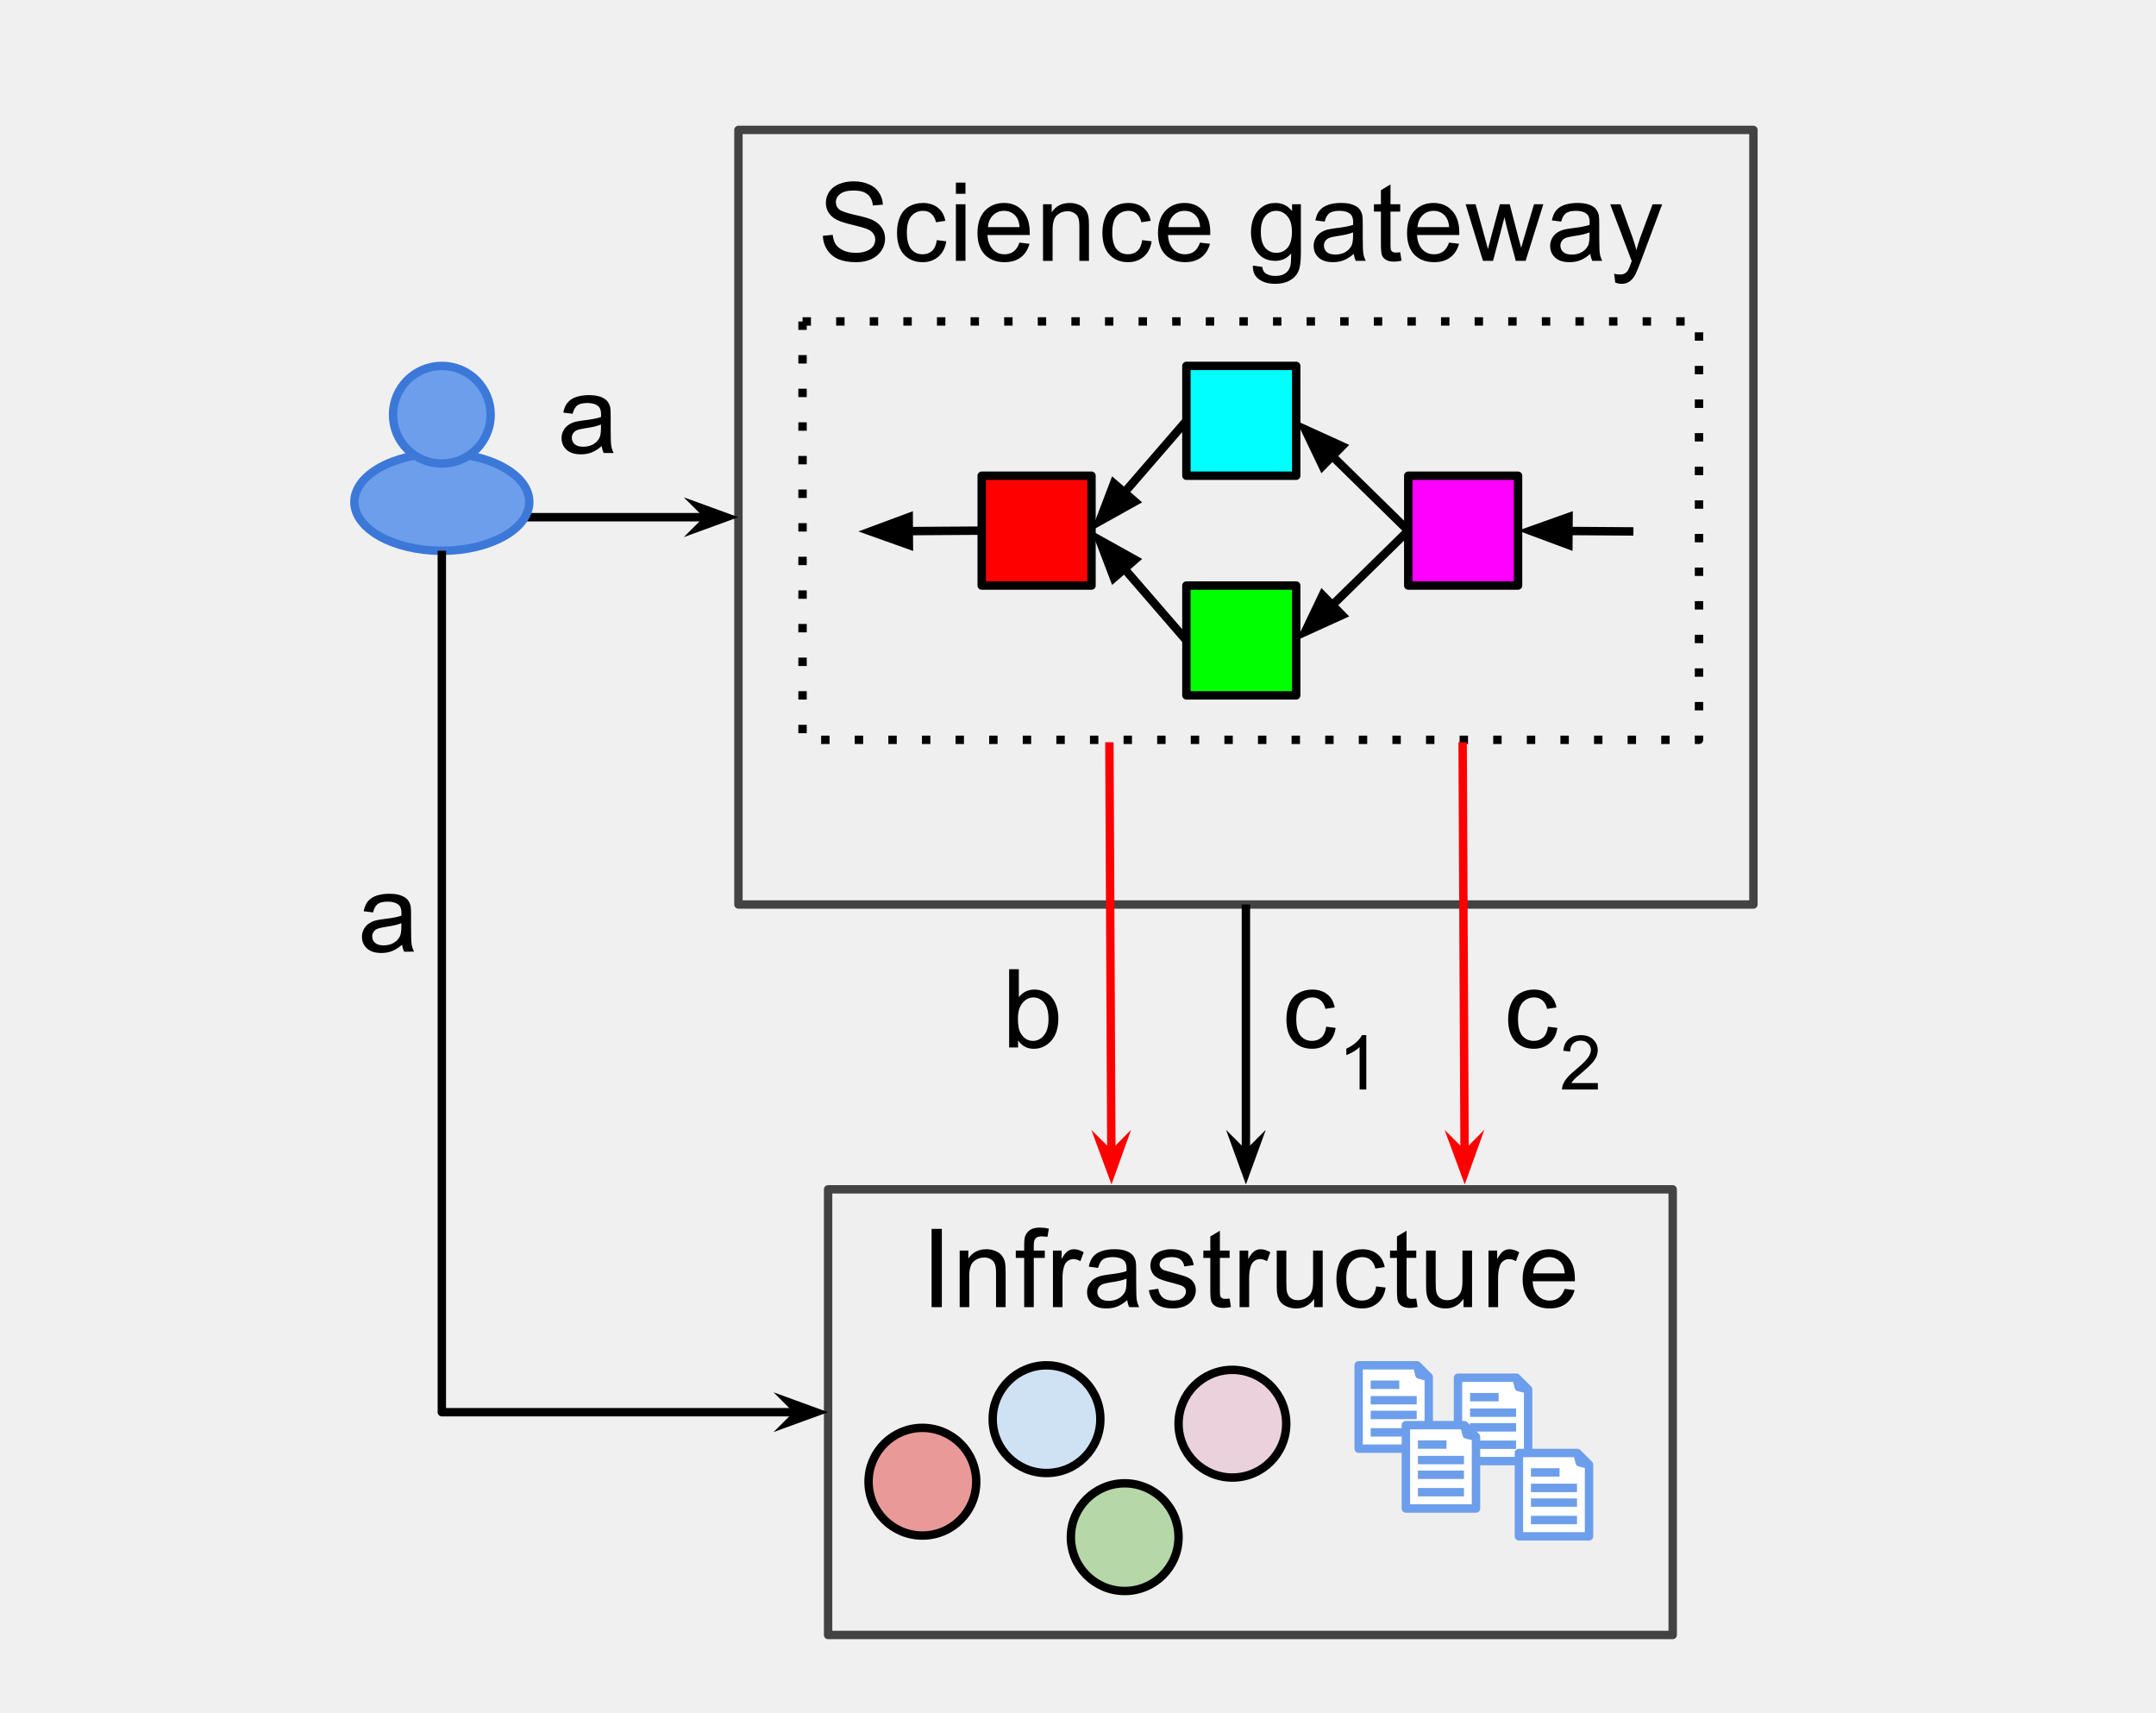
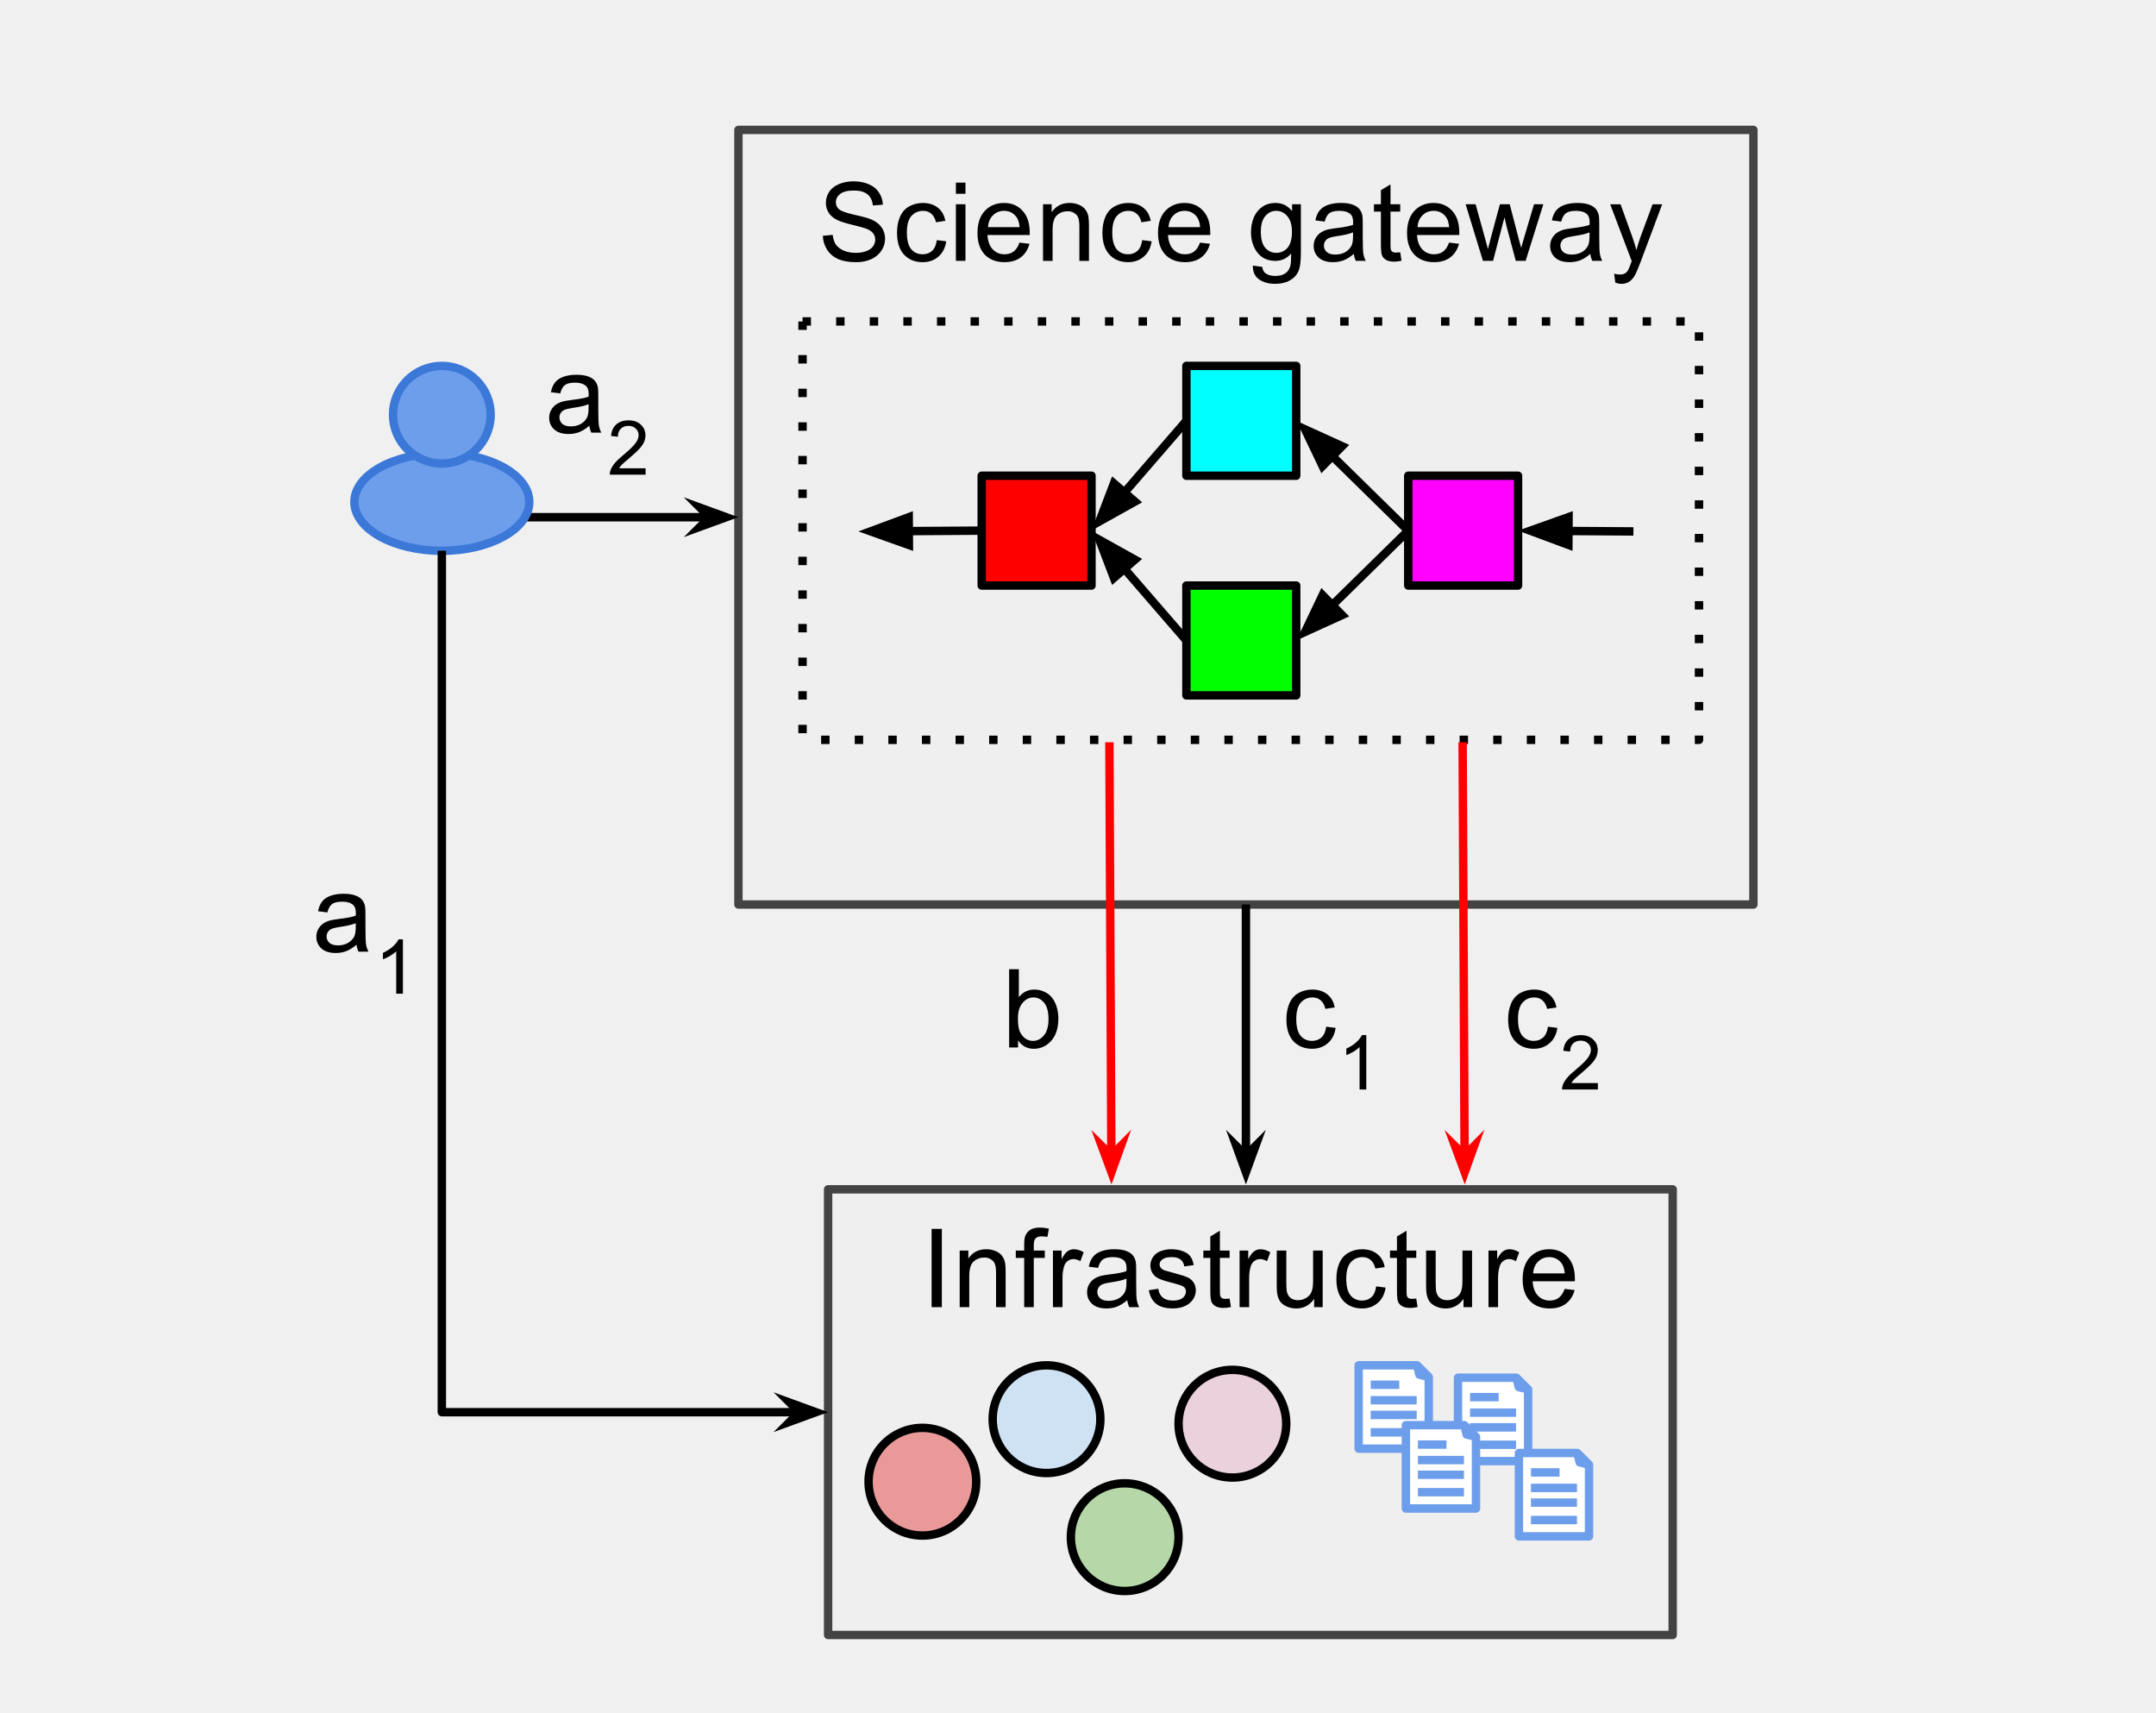
<svg xmlns="http://www.w3.org/2000/svg" version="1.1" viewBox="0.0 0.0 256.638 203.835" fill="none" stroke="none" stroke-linecap="square" stroke-miterlimit="10">
  <clipPath id="p.0">
    <path d="m0 0l256.638 0l0 203.835l-256.638 0l0 -203.835z" clip-rule="nonzero" />
  </clipPath>
  <g clip-path="url(#p.0)">
    <path fill="#000000" fill-opacity="0.0" d="m0 0l256.638 0l0 203.835l-256.638 0z" fill-rule="nonzero" />
    <path fill="#efefef" d="m87.898 15.462l120.819 0l0 92.189l-120.819 0z" fill-rule="nonzero" />
    <path stroke="#434343" stroke-width="1.0" stroke-linejoin="round" stroke-linecap="butt" d="m87.898 15.462l120.819 0l0 92.189l-120.819 0z" fill-rule="nonzero" />
    <path fill="#000000" fill-opacity="0.0" d="m132.055 88.339l0.252 52.63" fill-rule="nonzero" />
    <path stroke="#ff0000" stroke-width="1.0" stroke-linejoin="round" stroke-linecap="butt" d="m132.055 88.339l0.236 49.203" fill-rule="evenodd" />
    <path fill="#ff0000" stroke="#ff0000" stroke-width="1.0" stroke-linecap="butt" d="m132.291 137.541l-1.13 -1.119l1.139 3.084l1.11 -3.095z" fill-rule="evenodd" />
    <path fill="#ff0000" d="m116.856 56.618l13.071 0l0 13.071l-13.071 0z" fill-rule="nonzero" />
    <path stroke="#000000" stroke-width="1.0" stroke-linejoin="round" stroke-linecap="butt" d="m116.856 56.618l13.071 0l0 13.071l-13.071 0z" fill-rule="nonzero" />
    <path fill="#00ff00" d="m141.223 69.689l13.071 0l0 13.071l-13.071 0z" fill-rule="nonzero" />
    <path stroke="#000000" stroke-width="1.0" stroke-linejoin="round" stroke-linecap="butt" d="m141.223 69.689l13.071 0l0 13.071l-13.071 0z" fill-rule="nonzero" />
    <path fill="#00ffff" d="m141.223 43.547l13.071 0l0 13.071l-13.071 0z" fill-rule="nonzero" />
    <path stroke="#000000" stroke-width="1.0" stroke-linejoin="round" stroke-linecap="butt" d="m141.223 43.547l13.071 0l0 13.071l-13.071 0z" fill-rule="nonzero" />
    <path fill="#ff00ff" d="m167.63 56.618l13.071 0l0 13.071l-13.071 0z" fill-rule="nonzero" />
    <path stroke="#000000" stroke-width="1.0" stroke-linejoin="round" stroke-linecap="butt" d="m167.63 56.618l13.071 0l0 13.071l-13.071 0z" fill-rule="nonzero" />
    <path fill="#000000" fill-opacity="0.0" d="m167.63 63.154l-13.323 -13.071" fill-rule="nonzero" />
    <path stroke="#000000" stroke-width="1.0" stroke-linejoin="round" stroke-linecap="butt" d="m167.63 63.154l-9.04 -8.869" fill-rule="evenodd" />
    <path fill="#000000" stroke="#000000" stroke-width="1.0" stroke-linecap="butt" d="m159.747 53.106l-4.396 -1.999l2.083 4.357z" fill-rule="evenodd" />
    <path fill="#000000" fill-opacity="0.0" d="m167.63 63.154l-13.323 13.071" fill-rule="nonzero" />
    <path stroke="#000000" stroke-width="1.0" stroke-linejoin="round" stroke-linecap="butt" d="m167.63 63.154l-9.04 8.869" fill-rule="evenodd" />
    <path fill="#000000" stroke="#000000" stroke-width="1.0" stroke-linecap="butt" d="m157.433 70.843l-2.083 4.357l4.396 -1.999z" fill-rule="evenodd" />
    <path fill="#000000" fill-opacity="0.0" d="m141.223 76.224l-11.307 -13.071" fill-rule="nonzero" />
    <path stroke="#000000" stroke-width="1.0" stroke-linejoin="round" stroke-linecap="butt" d="m141.223 76.224l-7.382 -8.533" fill-rule="evenodd" />
    <path fill="#000000" stroke="#000000" stroke-width="1.0" stroke-linecap="butt" d="m135.091 66.611l-4.218 -2.351l1.72 4.513z" fill-rule="evenodd" />
    <path fill="#000000" fill-opacity="0.0" d="m141.223 50.083l-11.307 13.071" fill-rule="nonzero" />
    <path stroke="#000000" stroke-width="1.0" stroke-linejoin="round" stroke-linecap="butt" d="m141.223 50.083l-7.382 8.533" fill-rule="evenodd" />
    <path fill="#000000" stroke="#000000" stroke-width="1.0" stroke-linecap="butt" d="m132.592 57.535l-1.72 4.513l4.218 -2.351z" fill-rule="evenodd" />
    <path fill="#000000" fill-opacity="0.0" d="m116.856 63.154l-14.677 0.094" fill-rule="nonzero" />
    <path stroke="#000000" stroke-width="1.0" stroke-linejoin="round" stroke-linecap="butt" d="m116.856 63.154l-8.677 0.056" fill-rule="evenodd" />
    <path fill="#000000" stroke="#000000" stroke-width="1.0" stroke-linecap="butt" d="m108.168 61.558l-4.527 1.681l4.549 1.622z" fill-rule="evenodd" />
    <path fill="#000000" fill-opacity="0.0" d="m194.433 63.248l-13.732 -0.094" fill-rule="nonzero" />
    <path stroke="#000000" stroke-width="1.0" stroke-linejoin="round" stroke-linecap="butt" d="m194.433 63.248l-7.732 -0.053" fill-rule="evenodd" />
    <path fill="#000000" stroke="#000000" stroke-width="1.0" stroke-linecap="butt" d="m186.712 61.543l-4.549 1.62l4.527 1.683z" fill-rule="evenodd" />
    <path fill="#000000" fill-opacity="0.0" d="m110.278 111.423l95.024 0l0 16.882l-95.024 0z" fill-rule="nonzero" />
    <path fill="#000000" d="m121.184 124.664l-1.062 0l0 -9.312l1.156 0l0 3.328q0.719 -0.906 1.844 -0.906q0.625 0 1.172 0.25q0.562 0.25 0.922 0.703q0.359 0.453 0.562 1.094q0.203 0.641 0.203 1.375q0 1.734 -0.859 2.688q-0.859 0.938 -2.062 0.938q-1.188 0 -1.875 -1.0l0 0.844zm-0.016 -3.422q0 1.219 0.344 1.75q0.531 0.891 1.453 0.891q0.75 0 1.297 -0.656q0.547 -0.656 0.547 -1.938q0 -1.328 -0.531 -1.953q-0.516 -0.625 -1.266 -0.625q-0.75 0 -1.297 0.656q-0.547 0.641 -0.547 1.875zm36.693 0.953l1.125 0.141q-0.172 1.172 -0.938 1.828q-0.766 0.656 -1.859 0.656q-1.391 0 -2.234 -0.906q-0.828 -0.906 -0.828 -2.594q0 -1.094 0.359 -1.906q0.359 -0.828 1.094 -1.234q0.734 -0.406 1.609 -0.406q1.094 0 1.797 0.562q0.703 0.547 0.891 1.562l-1.109 0.172q-0.156 -0.672 -0.562 -1.016q-0.391 -0.344 -0.969 -0.344q-0.859 0 -1.406 0.625q-0.531 0.609 -0.531 1.953q0 1.359 0.516 1.984q0.516 0.609 1.359 0.609q0.672 0 1.125 -0.406q0.453 -0.422 0.562 -1.281z" fill-rule="nonzero" />
    <path fill="#000000" d="m162.635 129.664l-0.797 0l0 -5.047q-0.281 0.281 -0.75 0.562q-0.469 0.266 -0.828 0.391l0 -0.766q0.656 -0.297 1.156 -0.734q0.5 -0.453 0.703 -0.875l0.516 0l0 6.469z" fill-rule="nonzero" />
    <path fill="#000000" d="m184.256 122.195l1.125 0.141q-0.172 1.172 -0.938 1.828q-0.766 0.656 -1.859 0.656q-1.391 0 -2.234 -0.906q-0.828 -0.906 -0.828 -2.594q0 -1.094 0.359 -1.906q0.359 -0.828 1.094 -1.234q0.734 -0.406 1.609 -0.406q1.094 0 1.797 0.562q0.703 0.547 0.891 1.562l-1.109 0.172q-0.156 -0.672 -0.562 -1.016q-0.391 -0.344 -0.969 -0.344q-0.859 0 -1.406 0.625q-0.531 0.609 -0.531 1.953q0 1.359 0.516 1.984q0.516 0.609 1.359 0.609q0.672 0 1.125 -0.406q0.453 -0.422 0.562 -1.281z" fill-rule="nonzero" />
    <path fill="#000000" d="m190.201 128.898l0 0.766l-4.266 0q0 -0.281 0.094 -0.547q0.172 -0.438 0.531 -0.859q0.359 -0.422 1.031 -0.969q1.047 -0.875 1.406 -1.375q0.375 -0.5 0.375 -0.953q0 -0.469 -0.344 -0.781q-0.328 -0.328 -0.859 -0.328q-0.578 0 -0.922 0.344q-0.344 0.344 -0.344 0.953l-0.812 -0.094q0.078 -0.906 0.625 -1.375q0.547 -0.484 1.469 -0.484q0.922 0 1.453 0.516q0.547 0.516 0.547 1.266q0 0.391 -0.156 0.766q-0.156 0.375 -0.531 0.797q-0.359 0.406 -1.203 1.125q-0.719 0.594 -0.922 0.812q-0.203 0.219 -0.328 0.422l3.156 0z" fill-rule="nonzero" />
    <path fill="#000000" fill-opacity="0.0" d="m148.306 107.644l0 33.323" fill-rule="nonzero" />
    <path stroke="#000000" stroke-width="1.0" stroke-linejoin="round" stroke-linecap="butt" d="m148.306 107.644l0 29.896" fill-rule="evenodd" />
    <path fill="#000000" stroke="#000000" stroke-width="1.0" stroke-linecap="butt" d="m148.306 137.54l-1.125 -1.125l1.125 3.09l1.125 -3.09z" fill-rule="evenodd" />
    <path fill="#000000" fill-opacity="0.0" d="m95.531 38.255l106.709 0l0 49.795l-106.709 0z" fill-rule="nonzero" />
    <path stroke="#000000" stroke-width="1.0" stroke-linejoin="round" stroke-linecap="butt" stroke-dasharray="1.0,3.0" d="m95.531 38.255l106.709 0l0 49.795l-106.709 0z" fill-rule="nonzero" />
    <path fill="#000000" fill-opacity="0.0" d="m60.181 61.556l27.717 0" fill-rule="nonzero" />
    <path stroke="#000000" stroke-width="1.0" stroke-linejoin="round" stroke-linecap="butt" d="m60.181 61.556l24.289 0" fill-rule="evenodd" />
    <path fill="#000000" stroke="#000000" stroke-width="1.0" stroke-linecap="butt" d="m84.471 61.556l-1.125 1.125l3.09 -1.125l-3.09 -1.125z" fill-rule="evenodd" />
-     <path fill="#000000" fill-opacity="0.0" d="m56.368 40.677l27.433 0l0 16.882l-27.433 0z" fill-rule="nonzero" />
-     <path fill="#000000" d="m71.628 53.09q-0.625 0.531 -1.219 0.766q-0.578 0.219 -1.25 0.219q-1.125 0 -1.719 -0.547q-0.594 -0.547 -0.594 -1.391q0 -0.484 0.219 -0.891q0.234 -0.422 0.594 -0.672q0.375 -0.25 0.828 -0.375q0.328 -0.078 1.016 -0.172q1.375 -0.156 2.031 -0.391q0.016 -0.234 0.016 -0.297q0 -0.703 -0.328 -0.984q-0.438 -0.391 -1.297 -0.391q-0.812 0 -1.203 0.281q-0.375 0.281 -0.562 1.0l-1.109 -0.141q0.141 -0.719 0.484 -1.156q0.359 -0.453 1.016 -0.688q0.672 -0.234 1.531 -0.234q0.875 0 1.406 0.203q0.547 0.203 0.797 0.516q0.25 0.297 0.359 0.766q0.047 0.297 0.047 1.062l0 1.516q0 1.594 0.078 2.016q0.078 0.422 0.281 0.812l-1.188 0q-0.172 -0.359 -0.234 -0.828zm-0.094 -2.562q-0.625 0.266 -1.859 0.438q-0.703 0.109 -1.0 0.234q-0.297 0.125 -0.453 0.375q-0.156 0.234 -0.156 0.531q0 0.453 0.344 0.766q0.344 0.297 1.016 0.297q0.656 0 1.172 -0.281q0.516 -0.297 0.766 -0.797q0.172 -0.375 0.172 -1.141l0 -0.422z" fill-rule="nonzero" />
+     <path fill="#000000" fill-opacity="0.0" d="m54.26 38.255l33.638 0l0 16.882l-33.638 0z" fill-rule="nonzero" />
+     <path fill="#000000" d="m70.154 50.667q-0.625 0.531 -1.219 0.766q-0.578 0.219 -1.25 0.219q-1.125 0 -1.719 -0.547q-0.594 -0.547 -0.594 -1.391q0 -0.484 0.219 -0.891q0.234 -0.422 0.594 -0.672q0.375 -0.25 0.828 -0.375q0.328 -0.078 1.016 -0.172q1.375 -0.156 2.031 -0.391q0.016 -0.234 0.016 -0.297q0 -0.703 -0.328 -0.984q-0.438 -0.391 -1.297 -0.391q-0.812 0 -1.203 0.281q-0.375 0.281 -0.562 1.0l-1.109 -0.141q0.141 -0.719 0.484 -1.156q0.359 -0.453 1.016 -0.688q0.672 -0.234 1.531 -0.234q0.875 0 1.406 0.203q0.547 0.203 0.797 0.516q0.25 0.297 0.359 0.766q0.047 0.297 0.047 1.062l0 1.516q0 1.594 0.078 2.016q0.078 0.422 0.281 0.812l-1.188 0q-0.172 -0.359 -0.234 -0.828zm-0.094 -2.562q-0.625 0.266 -1.859 0.438q-0.703 0.109 -1.0 0.234q-0.297 0.125 -0.453 0.375q-0.156 0.234 -0.156 0.531q0 0.453 0.344 0.766q0.344 0.297 1.016 0.297q0.656 0 1.172 -0.281q0.516 -0.297 0.766 -0.797q0.172 -0.375 0.172 -1.141l0 -0.422z" fill-rule="nonzero" />
+     <path fill="#000000" d="m76.848 55.73l0 0.766l-4.266 0q0 -0.281 0.094 -0.547q0.172 -0.438 0.531 -0.859q0.359 -0.422 1.031 -0.969q1.047 -0.875 1.406 -1.375q0.375 -0.5 0.375 -0.953q0 -0.469 -0.344 -0.781q-0.328 -0.328 -0.859 -0.328q-0.578 0 -0.922 0.344q-0.344 0.344 -0.344 0.953l-0.812 -0.094q0.078 -0.906 0.625 -1.375q0.547 -0.484 1.469 -0.484q0.922 0 1.453 0.516q0.547 0.516 0.547 1.266q0 0.391 -0.156 0.766q-0.156 0.375 -0.531 0.797q-0.359 0.406 -1.203 1.125q-0.719 0.594 -0.922 0.812q-0.203 0.219 -0.328 0.422l3.156 0z" fill-rule="nonzero" />
    <path fill="#6d9eeb" d="m42.185 59.741l0 0c0 -3.209 4.66 -5.811 10.409 -5.811l0 0c5.749 0 10.409 2.602 10.409 5.811l0 0c0 3.209 -4.66 5.811 -10.409 5.811l0 0c-5.749 0 -10.409 -2.602 -10.409 -5.811z" fill-rule="nonzero" />
    <path stroke="#3c78d8" stroke-width="1.0" stroke-linejoin="round" stroke-linecap="butt" d="m42.185 59.741l0 0c0 -3.209 4.66 -5.811 10.409 -5.811l0 0c5.749 0 10.409 2.602 10.409 5.811l0 0c0 3.209 -4.66 5.811 -10.409 5.811l0 0c-5.749 0 -10.409 -2.602 -10.409 -5.811z" fill-rule="nonzero" />
    <path fill="#6d9eeb" d="m46.783 49.358l0 0c0 -3.209 2.602 -5.811 5.811 -5.811l0 0c1.541 0 3.019 0.612 4.109 1.702c1.09 1.09 1.702 2.568 1.702 4.109l0 0c0 3.209 -2.602 5.811 -5.811 5.811l0 0c-3.209 0 -5.811 -2.602 -5.811 -5.811z" fill-rule="nonzero" />
    <path stroke="#3c78d8" stroke-width="1.0" stroke-linejoin="round" stroke-linecap="butt" d="m46.783 49.358l0 0c0 -3.209 2.602 -5.811 5.811 -5.811l0 0c1.541 0 3.019 0.612 4.109 1.702c1.09 1.09 1.702 2.568 1.702 4.109l0 0c0 3.209 -2.602 5.811 -5.811 5.811l0 0c-3.209 0 -5.811 -2.602 -5.811 -5.811z" fill-rule="nonzero" />
    <path fill="#000000" fill-opacity="0.0" d="m174.102 88.339l0.252 52.63" fill-rule="nonzero" />
    <path stroke="#ff0000" stroke-width="1.0" stroke-linejoin="round" stroke-linecap="butt" d="m174.102 88.339l0.236 49.203" fill-rule="evenodd" />
    <path fill="#ff0000" stroke="#ff0000" stroke-width="1.0" stroke-linecap="butt" d="m174.338 137.541l-1.13 -1.119l1.139 3.084l1.11 -3.095z" fill-rule="evenodd" />
    <path fill="#efefef" d="m98.573 141.549l100.535 0l0 53.039l-100.535 0z" fill-rule="nonzero" />
    <path stroke="#434343" stroke-width="1.0" stroke-linejoin="round" stroke-linecap="butt" d="m98.573 141.549l100.535 0l0 53.039l-100.535 0z" fill-rule="nonzero" />
    <path fill="#ea9999" d="m103.388 176.345l0 0c0 -3.54 2.87 -6.409 6.409 -6.409l0 0c1.7 0 3.33 0.675 4.532 1.877c1.202 1.202 1.877 2.832 1.877 4.532l0 0c0 3.54 -2.87 6.409 -6.409 6.409l0 0c-3.54 0 -6.409 -2.87 -6.409 -6.409z" fill-rule="nonzero" />
    <path stroke="#000000" stroke-width="1.0" stroke-linejoin="round" stroke-linecap="butt" d="m103.388 176.345l0 0c0 -3.54 2.87 -6.409 6.409 -6.409l0 0c1.7 0 3.33 0.675 4.532 1.877c1.202 1.202 1.877 2.832 1.877 4.532l0 0c0 3.54 -2.87 6.409 -6.409 6.409l0 0c-3.54 0 -6.409 -2.87 -6.409 -6.409z" fill-rule="nonzero" />
    <path fill="#b6d7a8" d="m127.47 182.944l0 0c0 -3.54 2.87 -6.409 6.409 -6.409l0 0c1.7 0 3.33 0.675 4.532 1.877c1.202 1.202 1.877 2.832 1.877 4.532l0 0c0 3.54 -2.87 6.409 -6.409 6.409l0 0c-3.54 0 -6.409 -2.87 -6.409 -6.409z" fill-rule="nonzero" />
    <path stroke="#000000" stroke-width="1.0" stroke-linejoin="round" stroke-linecap="butt" d="m127.47 182.944l0 0c0 -3.54 2.87 -6.409 6.409 -6.409l0 0c1.7 0 3.33 0.675 4.532 1.877c1.202 1.202 1.877 2.832 1.877 4.532l0 0c0 3.54 -2.87 6.409 -6.409 6.409l0 0c-3.54 0 -6.409 -2.87 -6.409 -6.409z" fill-rule="nonzero" />
    <path fill="#cfe2f3" d="m118.163 168.903l0 0c0 -3.54 2.87 -6.409 6.409 -6.409l0 0c1.7 0 3.33 0.675 4.532 1.877c1.202 1.202 1.877 2.832 1.877 4.532l0 0c0 3.54 -2.87 6.409 -6.409 6.409l0 0c-3.54 0 -6.409 -2.87 -6.409 -6.409z" fill-rule="nonzero" />
    <path stroke="#000000" stroke-width="1.0" stroke-linejoin="round" stroke-linecap="butt" d="m118.163 168.903l0 0c0 -3.54 2.87 -6.409 6.409 -6.409l0 0c1.7 0 3.33 0.675 4.532 1.877c1.202 1.202 1.877 2.832 1.877 4.532l0 0c0 3.54 -2.87 6.409 -6.409 6.409l0 0c-3.54 0 -6.409 -2.87 -6.409 -6.409z" fill-rule="nonzero" />
    <path fill="#ead1dc" d="m140.289 169.442l0 0c0 -3.54 2.87 -6.409 6.409 -6.409l0 0c1.7 0 3.33 0.675 4.532 1.877c1.202 1.202 1.877 2.832 1.877 4.532l0 0c0 3.54 -2.87 6.409 -6.409 6.409l0 0c-3.54 0 -6.409 -2.87 -6.409 -6.409z" fill-rule="nonzero" />
    <path stroke="#000000" stroke-width="1.0" stroke-linejoin="round" stroke-linecap="butt" d="m140.289 169.442l0 0c0 -3.54 2.87 -6.409 6.409 -6.409l0 0c1.7 0 3.33 0.675 4.532 1.877c1.202 1.202 1.877 2.832 1.877 4.532l0 0c0 3.54 -2.87 6.409 -6.409 6.409l0 0c-3.54 0 -6.409 -2.87 -6.409 -6.409z" fill-rule="nonzero" />
    <path fill="#ffffff" d="m161.724 172.413l8.346 0l0 -8.53l-1.391 -1.391l-6.955 0z" fill-rule="nonzero" />
    <path fill="#cbcbcb" d="m168.68 162.492l0.278 1.113l1.113 0.278z" fill-rule="nonzero" />
    <path fill="#000000" fill-opacity="0.0" d="m168.68 162.492l0.278 1.113l1.113 0.278l-1.391 -1.391l-6.955 0l0 9.921l8.346 0l0 -8.53" fill-rule="nonzero" />
    <path stroke="#6d9eeb" stroke-width="1.0" stroke-linejoin="round" stroke-linecap="butt" d="m168.68 162.492l0.278 1.113l1.113 0.278l-1.391 -1.391l-6.955 0l0 9.921l8.346 0l0 -8.53" fill-rule="nonzero" />
    <path fill="#000000" fill-opacity="0.0" d="m163.16 164.806l3.402 0" fill-rule="nonzero" />
    <path stroke="#6d9eeb" stroke-width="1.0" stroke-linejoin="round" stroke-linecap="butt" d="m163.16 164.806l3.402 0" fill-rule="nonzero" />
    <path fill="#000000" fill-opacity="0.0" d="m163.157 168.399l5.48 0" fill-rule="nonzero" />
    <path stroke="#6d9eeb" stroke-width="1.0" stroke-linejoin="round" stroke-linecap="butt" d="m163.157 168.399l5.48 0" fill-rule="nonzero" />
    <path fill="#000000" fill-opacity="0.0" d="m163.157 170.472l5.48 0" fill-rule="nonzero" />
    <path stroke="#6d9eeb" stroke-width="1.0" stroke-linejoin="round" stroke-linecap="butt" d="m163.157 170.472l5.48 0" fill-rule="nonzero" />
    <path fill="#000000" fill-opacity="0.0" d="m163.157 166.648l5.48 0" fill-rule="nonzero" />
    <path stroke="#6d9eeb" stroke-width="1.0" stroke-linejoin="round" stroke-linecap="butt" d="m163.157 166.648l5.48 0" fill-rule="nonzero" />
    <path fill="#ffffff" d="m173.551 173.891l8.346 0l0 -8.53l-1.391 -1.391l-6.955 0z" fill-rule="nonzero" />
    <path fill="#cbcbcb" d="m180.507 163.97l0.278 1.113l1.113 0.278z" fill-rule="nonzero" />
    <path fill="#000000" fill-opacity="0.0" d="m180.507 163.97l0.278 1.113l1.113 0.278l-1.391 -1.391l-6.955 0l0 9.921l8.346 0l0 -8.53" fill-rule="nonzero" />
    <path stroke="#6d9eeb" stroke-width="1.0" stroke-linejoin="round" stroke-linecap="butt" d="m180.507 163.97l0.278 1.113l1.113 0.278l-1.391 -1.391l-6.955 0l0 9.921l8.346 0l0 -8.53" fill-rule="nonzero" />
    <path fill="#000000" fill-opacity="0.0" d="m174.987 166.283l3.402 0" fill-rule="nonzero" />
    <path stroke="#6d9eeb" stroke-width="1.0" stroke-linejoin="round" stroke-linecap="butt" d="m174.987 166.283l3.402 0" fill-rule="nonzero" />
    <path fill="#000000" fill-opacity="0.0" d="m174.984 169.877l5.48 0" fill-rule="nonzero" />
    <path stroke="#6d9eeb" stroke-width="1.0" stroke-linejoin="round" stroke-linecap="butt" d="m174.984 169.877l5.48 0" fill-rule="nonzero" />
    <path fill="#000000" fill-opacity="0.0" d="m174.984 171.95l5.48 0" fill-rule="nonzero" />
    <path stroke="#6d9eeb" stroke-width="1.0" stroke-linejoin="round" stroke-linecap="butt" d="m174.984 171.95l5.48 0" fill-rule="nonzero" />
    <path fill="#000000" fill-opacity="0.0" d="m174.984 168.126l5.48 0" fill-rule="nonzero" />
    <path stroke="#6d9eeb" stroke-width="1.0" stroke-linejoin="round" stroke-linecap="butt" d="m174.984 168.126l5.48 0" fill-rule="nonzero" />
    <path fill="#ffffff" d="m167.346 179.534l8.346 0l0 -8.53l-1.391 -1.391l-6.955 0z" fill-rule="nonzero" />
    <path fill="#cbcbcb" d="m174.302 169.613l0.278 1.113l1.113 0.278z" fill-rule="nonzero" />
    <path fill="#000000" fill-opacity="0.0" d="m174.302 169.613l0.278 1.113l1.113 0.278l-1.391 -1.391l-6.955 0l0 9.921l8.346 0l0 -8.53" fill-rule="nonzero" />
    <path stroke="#6d9eeb" stroke-width="1.0" stroke-linejoin="round" stroke-linecap="butt" d="m174.302 169.613l0.278 1.113l1.113 0.278l-1.391 -1.391l-6.955 0l0 9.921l8.346 0l0 -8.53" fill-rule="nonzero" />
    <path fill="#000000" fill-opacity="0.0" d="m168.782 171.927l3.402 0" fill-rule="nonzero" />
    <path stroke="#6d9eeb" stroke-width="1.0" stroke-linejoin="round" stroke-linecap="butt" d="m168.782 171.927l3.402 0" fill-rule="nonzero" />
    <path fill="#000000" fill-opacity="0.0" d="m168.78 175.52l5.48 0" fill-rule="nonzero" />
    <path stroke="#6d9eeb" stroke-width="1.0" stroke-linejoin="round" stroke-linecap="butt" d="m168.78 175.52l5.48 0" fill-rule="nonzero" />
    <path fill="#000000" fill-opacity="0.0" d="m168.78 177.593l5.48 0" fill-rule="nonzero" />
    <path stroke="#6d9eeb" stroke-width="1.0" stroke-linejoin="round" stroke-linecap="butt" d="m168.78 177.593l5.48 0" fill-rule="nonzero" />
    <path fill="#000000" fill-opacity="0.0" d="m168.78 173.769l5.48 0" fill-rule="nonzero" />
    <path stroke="#6d9eeb" stroke-width="1.0" stroke-linejoin="round" stroke-linecap="butt" d="m168.78 173.769l5.48 0" fill-rule="nonzero" />
    <path fill="#ffffff" d="m180.803 182.849l8.346 0l0 -8.53l-1.391 -1.391l-6.955 0z" fill-rule="nonzero" />
    <path fill="#cbcbcb" d="m187.758 172.928l0.278 1.113l1.113 0.278z" fill-rule="nonzero" />
    <path fill="#000000" fill-opacity="0.0" d="m187.758 172.928l0.278 1.113l1.113 0.278l-1.391 -1.391l-6.955 0l0 9.921l8.346 0l0 -8.53" fill-rule="nonzero" />
    <path stroke="#6d9eeb" stroke-width="1.0" stroke-linejoin="round" stroke-linecap="butt" d="m187.758 172.928l0.278 1.113l1.113 0.278l-1.391 -1.391l-6.955 0l0 9.921l8.346 0l0 -8.53" fill-rule="nonzero" />
    <path fill="#000000" fill-opacity="0.0" d="m182.239 175.241l3.402 0" fill-rule="nonzero" />
    <path stroke="#6d9eeb" stroke-width="1.0" stroke-linejoin="round" stroke-linecap="butt" d="m182.239 175.241l3.402 0" fill-rule="nonzero" />
    <path fill="#000000" fill-opacity="0.0" d="m182.236 178.835l5.48 0" fill-rule="nonzero" />
    <path stroke="#6d9eeb" stroke-width="1.0" stroke-linejoin="round" stroke-linecap="butt" d="m182.236 178.835l5.48 0" fill-rule="nonzero" />
    <path fill="#000000" fill-opacity="0.0" d="m182.236 180.908l5.48 0" fill-rule="nonzero" />
    <path stroke="#6d9eeb" stroke-width="1.0" stroke-linejoin="round" stroke-linecap="butt" d="m182.236 180.908l5.48 0" fill-rule="nonzero" />
    <path fill="#000000" fill-opacity="0.0" d="m182.236 177.084l5.48 0" fill-rule="nonzero" />
    <path stroke="#6d9eeb" stroke-width="1.0" stroke-linejoin="round" stroke-linecap="butt" d="m182.236 177.084l5.48 0" fill-rule="nonzero" />
    <path fill="#000000" fill-opacity="0.0" d="m98.664 133.769l100.535 0l0 40.567l-100.535 0z" fill-rule="nonzero" />
    <path fill="#000000" d="m110.892 155.569l0 -9.312l1.219 0l0 9.312l-1.219 0zm3.344 0l0 -6.734l1.031 0l0 0.953q0.734 -1.109 2.141 -1.109q0.609 0 1.109 0.219q0.516 0.219 0.766 0.578q0.266 0.344 0.359 0.844q0.062 0.312 0.062 1.109l0 4.141l-1.141 0l0 -4.094q0 -0.703 -0.141 -1.047q-0.125 -0.344 -0.469 -0.547q-0.328 -0.219 -0.781 -0.219q-0.734 0 -1.266 0.469q-0.531 0.453 -0.531 1.75l0 3.688l-1.141 0zm7.678 0l0 -5.859l-1.0 0l0 -0.875l1.0 0l0 -0.719q0 -0.688 0.125 -1.016q0.172 -0.438 0.578 -0.719q0.422 -0.281 1.172 -0.281q0.484 0 1.062 0.125l-0.172 0.984q-0.359 -0.062 -0.672 -0.062q-0.516 0 -0.734 0.234q-0.219 0.219 -0.219 0.828l0 0.625l1.312 0l0 0.875l-1.312 0l0 5.859l-1.141 0zm3.422 0l0 -6.734l1.031 0l0 1.016q0.391 -0.719 0.719 -0.938q0.344 -0.234 0.734 -0.234q0.578 0 1.172 0.359l-0.391 1.062q-0.422 -0.25 -0.828 -0.25q-0.375 0 -0.688 0.234q-0.297 0.219 -0.422 0.625q-0.188 0.609 -0.188 1.328l0 3.531l-1.141 0zm8.845 -0.828q-0.625 0.531 -1.219 0.766q-0.578 0.219 -1.25 0.219q-1.125 0 -1.719 -0.547q-0.594 -0.547 -0.594 -1.391q0 -0.484 0.219 -0.891q0.234 -0.422 0.594 -0.672q0.375 -0.25 0.828 -0.375q0.328 -0.078 1.016 -0.172q1.375 -0.156 2.031 -0.391q0.016 -0.234 0.016 -0.297q0 -0.703 -0.328 -0.984q-0.438 -0.391 -1.297 -0.391q-0.812 0 -1.203 0.281q-0.375 0.281 -0.562 1.0l-1.109 -0.141q0.141 -0.719 0.484 -1.156q0.359 -0.453 1.016 -0.688q0.672 -0.234 1.531 -0.234q0.875 0 1.406 0.203q0.547 0.203 0.797 0.516q0.25 0.297 0.359 0.766q0.047 0.297 0.047 1.062l0 1.516q0 1.594 0.078 2.016q0.078 0.422 0.281 0.812l-1.188 0q-0.172 -0.359 -0.234 -0.828zm-0.094 -2.562q-0.625 0.266 -1.859 0.438q-0.703 0.109 -1.0 0.234q-0.297 0.125 -0.453 0.375q-0.156 0.234 -0.156 0.531q0 0.453 0.344 0.766q0.344 0.297 1.016 0.297q0.656 0 1.172 -0.281q0.516 -0.297 0.766 -0.797q0.172 -0.375 0.172 -1.141l0 -0.422zm2.662 1.375l1.125 -0.172q0.094 0.672 0.531 1.047q0.438 0.359 1.219 0.359q0.781 0 1.156 -0.312q0.391 -0.328 0.391 -0.766q0 -0.391 -0.344 -0.609q-0.234 -0.156 -1.172 -0.391q-1.25 -0.312 -1.734 -0.547q-0.484 -0.234 -0.734 -0.641q-0.25 -0.406 -0.25 -0.906q0 -0.453 0.203 -0.828q0.203 -0.391 0.562 -0.641q0.266 -0.203 0.719 -0.328q0.469 -0.141 1.0 -0.141q0.781 0 1.375 0.234q0.609 0.219 0.891 0.609q0.297 0.391 0.406 1.047l-1.125 0.156q-0.078 -0.531 -0.438 -0.812q-0.359 -0.297 -1.031 -0.297q-0.781 0 -1.125 0.266q-0.344 0.25 -0.344 0.609q0 0.219 0.141 0.391q0.141 0.188 0.438 0.312q0.172 0.062 1.016 0.281q1.219 0.328 1.688 0.531q0.484 0.203 0.75 0.609q0.281 0.391 0.281 0.969q0 0.578 -0.344 1.078q-0.328 0.5 -0.953 0.781q-0.625 0.281 -1.422 0.281q-1.312 0 -2.0 -0.547q-0.688 -0.547 -0.875 -1.625zm9.617 1.0l0.156 1.0q-0.484 0.109 -0.859 0.109q-0.625 0 -0.969 -0.203q-0.344 -0.203 -0.484 -0.516q-0.141 -0.328 -0.141 -1.344l0 -3.891l-0.828 0l0 -0.875l0.828 0l0 -1.672l1.141 -0.688l0 2.359l1.156 0l0 0.875l-1.156 0l0 3.953q0 0.484 0.062 0.625q0.062 0.141 0.188 0.219q0.141 0.078 0.391 0.078q0.203 0 0.516 -0.031zm1.187 1.016l0 -6.734l1.031 0l0 1.016q0.391 -0.719 0.719 -0.938q0.344 -0.234 0.734 -0.234q0.578 0 1.172 0.359l-0.391 1.062q-0.422 -0.25 -0.828 -0.25q-0.375 0 -0.688 0.234q-0.297 0.219 -0.422 0.625q-0.188 0.609 -0.188 1.328l0 3.531l-1.141 0zm8.876 0l0 -0.984q-0.797 1.141 -2.141 1.141q-0.594 0 -1.125 -0.234q-0.516 -0.234 -0.766 -0.578q-0.25 -0.344 -0.344 -0.844q-0.078 -0.328 -0.078 -1.062l0 -4.172l1.141 0l0 3.734q0 0.891 0.078 1.203q0.109 0.453 0.453 0.719q0.344 0.25 0.859 0.25q0.516 0 0.969 -0.266q0.453 -0.266 0.641 -0.719q0.188 -0.453 0.188 -1.312l0 -3.609l1.141 0l0 6.734l-1.016 0zm7.381 -2.469l1.125 0.141q-0.172 1.172 -0.938 1.828q-0.766 0.656 -1.859 0.656q-1.391 0 -2.234 -0.906q-0.828 -0.906 -0.828 -2.594q0 -1.094 0.359 -1.906q0.359 -0.828 1.094 -1.234q0.734 -0.406 1.609 -0.406q1.094 0 1.797 0.562q0.703 0.547 0.891 1.562l-1.109 0.172q-0.156 -0.672 -0.562 -1.016q-0.391 -0.344 -0.969 -0.344q-0.859 0 -1.406 0.625q-0.531 0.609 -0.531 1.953q0 1.359 0.516 1.984q0.516 0.609 1.359 0.609q0.672 0 1.125 -0.406q0.453 -0.422 0.562 -1.281zm4.773 1.453l0.156 1.0q-0.484 0.109 -0.859 0.109q-0.625 0 -0.969 -0.203q-0.344 -0.203 -0.484 -0.516q-0.141 -0.328 -0.141 -1.344l0 -3.891l-0.828 0l0 -0.875l0.828 0l0 -1.672l1.141 -0.688l0 2.359l1.156 0l0 0.875l-1.156 0l0 3.953q0 0.484 0.062 0.625q0.062 0.141 0.188 0.219q0.141 0.078 0.391 0.078q0.203 0 0.516 -0.031zm5.625 1.016l0 -0.984q-0.797 1.141 -2.141 1.141q-0.594 0 -1.125 -0.234q-0.516 -0.234 -0.766 -0.578q-0.25 -0.344 -0.344 -0.844q-0.078 -0.328 -0.078 -1.062l0 -4.172l1.141 0l0 3.734q0 0.891 0.078 1.203q0.109 0.453 0.453 0.719q0.344 0.25 0.859 0.25q0.516 0 0.969 -0.266q0.453 -0.266 0.641 -0.719q0.188 -0.453 0.188 -1.312l0 -3.609l1.141 0l0 6.734l-1.016 0zm2.975 0l0 -6.734l1.031 0l0 1.016q0.391 -0.719 0.719 -0.938q0.344 -0.234 0.734 -0.234q0.578 0 1.172 0.359l-0.391 1.062q-0.422 -0.25 -0.828 -0.25q-0.375 0 -0.688 0.234q-0.297 0.219 -0.422 0.625q-0.188 0.609 -0.188 1.328l0 3.531l-1.141 0zm9.063 -2.172l1.188 0.141q-0.281 1.047 -1.047 1.625q-0.75 0.562 -1.922 0.562q-1.484 0 -2.359 -0.906q-0.859 -0.922 -0.859 -2.562q0 -1.703 0.875 -2.641q0.891 -0.938 2.281 -0.938q1.359 0 2.203 0.922q0.859 0.922 0.859 2.578q0 0.109 0 0.312l-5.031 0q0.062 1.109 0.625 1.703q0.562 0.594 1.406 0.594q0.641 0 1.078 -0.328q0.453 -0.344 0.703 -1.062zm-3.75 -1.844l3.766 0q-0.078 -0.859 -0.438 -1.281q-0.547 -0.656 -1.406 -0.656q-0.797 0 -1.328 0.531q-0.531 0.516 -0.594 1.406z" fill-rule="nonzero" />
    <path fill="#000000" fill-opacity="0.0" d="m87.341 9.247l120.819 0l0 37.953l-120.819 0z" fill-rule="nonzero" />
    <path fill="#000000" d="m97.948 28.062l1.172 -0.109q0.078 0.703 0.375 1.156q0.312 0.438 0.938 0.719q0.641 0.266 1.438 0.266q0.703 0 1.234 -0.203q0.547 -0.203 0.812 -0.562q0.266 -0.375 0.266 -0.812q0 -0.438 -0.266 -0.766q-0.25 -0.328 -0.828 -0.547q-0.375 -0.141 -1.656 -0.453q-1.281 -0.312 -1.797 -0.578q-0.672 -0.344 -1.0 -0.859q-0.328 -0.531 -0.328 -1.172q0 -0.703 0.391 -1.312q0.406 -0.609 1.172 -0.922q0.781 -0.328 1.719 -0.328q1.031 0 1.812 0.344q0.797 0.328 1.219 0.984q0.438 0.641 0.469 1.453l-1.188 0.094q-0.094 -0.891 -0.641 -1.328q-0.547 -0.453 -1.625 -0.453q-1.109 0 -1.625 0.406q-0.516 0.406 -0.516 0.984q0 0.5 0.359 0.828q0.359 0.328 1.859 0.672q1.5 0.328 2.062 0.578q0.812 0.375 1.188 0.953q0.391 0.578 0.391 1.328q0 0.734 -0.422 1.391q-0.422 0.656 -1.219 1.031q-0.797 0.359 -1.797 0.359q-1.266 0 -2.125 -0.359q-0.844 -0.375 -1.328 -1.109q-0.484 -0.75 -0.516 -1.672zm13.562 0.516l1.125 0.141q-0.172 1.172 -0.938 1.828q-0.766 0.656 -1.859 0.656q-1.391 0 -2.234 -0.906q-0.828 -0.906 -0.828 -2.594q0 -1.094 0.359 -1.906q0.359 -0.828 1.094 -1.234q0.734 -0.406 1.609 -0.406q1.094 0 1.797 0.562q0.703 0.547 0.891 1.562l-1.109 0.172q-0.156 -0.672 -0.562 -1.016q-0.391 -0.344 -0.969 -0.344q-0.859 0 -1.406 0.625q-0.531 0.609 -0.531 1.953q0 1.359 0.516 1.984q0.516 0.609 1.359 0.609q0.672 0 1.125 -0.406q0.453 -0.422 0.562 -1.281zm2.273 -5.516l0 -1.328l1.141 0l0 1.328l-1.141 0zm0 7.984l0 -6.734l1.141 0l0 6.734l-1.141 0zm7.57 -2.172l1.188 0.141q-0.281 1.047 -1.047 1.625q-0.75 0.562 -1.922 0.562q-1.484 0 -2.359 -0.906q-0.859 -0.922 -0.859 -2.562q0 -1.703 0.875 -2.641q0.891 -0.938 2.281 -0.938q1.359 0 2.203 0.922q0.859 0.922 0.859 2.578q0 0.109 0 0.312l-5.031 0q0.062 1.109 0.625 1.703q0.562 0.594 1.406 0.594q0.641 0 1.078 -0.328q0.453 -0.344 0.703 -1.062zm-3.75 -1.844l3.766 0q-0.078 -0.859 -0.438 -1.281q-0.547 -0.656 -1.406 -0.656q-0.797 0 -1.328 0.531q-0.531 0.516 -0.594 1.406zm6.553 4.016l0 -6.734l1.031 0l0 0.953q0.734 -1.109 2.141 -1.109q0.609 0 1.109 0.219q0.516 0.219 0.766 0.578q0.266 0.344 0.359 0.844q0.062 0.312 0.062 1.109l0 4.141l-1.141 0l0 -4.094q0 -0.703 -0.141 -1.047q-0.125 -0.344 -0.469 -0.547q-0.328 -0.219 -0.781 -0.219q-0.734 0 -1.266 0.469q-0.531 0.453 -0.531 1.75l0 3.688l-1.141 0zm11.803 -2.469l1.125 0.141q-0.172 1.172 -0.938 1.828q-0.766 0.656 -1.859 0.656q-1.391 0 -2.234 -0.906q-0.828 -0.906 -0.828 -2.594q0 -1.094 0.359 -1.906q0.359 -0.828 1.094 -1.234q0.734 -0.406 1.609 -0.406q1.094 0 1.797 0.562q0.703 0.547 0.891 1.562l-1.109 0.172q-0.156 -0.672 -0.562 -1.016q-0.391 -0.344 -0.969 -0.344q-0.859 0 -1.406 0.625q-0.531 0.609 -0.531 1.953q0 1.359 0.516 1.984q0.516 0.609 1.359 0.609q0.672 0 1.125 -0.406q0.453 -0.422 0.562 -1.281zm6.883 0.297l1.188 0.141q-0.281 1.047 -1.047 1.625q-0.75 0.562 -1.922 0.562q-1.484 0 -2.359 -0.906q-0.859 -0.922 -0.859 -2.562q0 -1.703 0.875 -2.641q0.891 -0.938 2.281 -0.938q1.359 0 2.203 0.922q0.859 0.922 0.859 2.578q0 0.109 0 0.312l-5.031 0q0.062 1.109 0.625 1.703q0.562 0.594 1.406 0.594q0.641 0 1.078 -0.328q0.453 -0.344 0.703 -1.062zm-3.75 -1.844l3.766 0q-0.078 -0.859 -0.438 -1.281q-0.547 -0.656 -1.406 -0.656q-0.797 0 -1.328 0.531q-0.531 0.516 -0.594 1.406zm10.037 4.578l1.125 0.156q0.062 0.516 0.375 0.75q0.438 0.328 1.172 0.328q0.781 0 1.219 -0.328q0.438 -0.312 0.578 -0.891q0.094 -0.344 0.094 -1.453q-0.75 0.875 -1.875 0.875q-1.391 0 -2.156 -1.0q-0.75 -1.0 -0.75 -2.406q0 -0.969 0.344 -1.781q0.359 -0.812 1.016 -1.25q0.656 -0.453 1.562 -0.453q1.188 0 1.969 0.969l0 -0.812l1.047 0l0 5.812q0 1.578 -0.328 2.234q-0.312 0.656 -1.016 1.031q-0.688 0.391 -1.703 0.391q-1.203 0 -1.953 -0.547q-0.734 -0.531 -0.719 -1.625zm0.953 -4.047q0 1.312 0.516 1.922q0.531 0.609 1.328 0.609q0.797 0 1.328 -0.594q0.531 -0.609 0.531 -1.906q0 -1.234 -0.547 -1.859q-0.547 -0.641 -1.328 -0.641q-0.766 0 -1.297 0.625q-0.531 0.625 -0.531 1.844zm11.069 2.656q-0.625 0.531 -1.219 0.766q-0.578 0.219 -1.25 0.219q-1.125 0 -1.719 -0.547q-0.594 -0.547 -0.594 -1.391q0 -0.484 0.219 -0.891q0.234 -0.422 0.594 -0.672q0.375 -0.25 0.828 -0.375q0.328 -0.078 1.016 -0.172q1.375 -0.156 2.031 -0.391q0.016 -0.234 0.016 -0.297q0 -0.703 -0.328 -0.984q-0.438 -0.391 -1.297 -0.391q-0.812 0 -1.203 0.281q-0.375 0.281 -0.562 1.0l-1.109 -0.141q0.141 -0.719 0.484 -1.156q0.359 -0.453 1.016 -0.688q0.672 -0.234 1.531 -0.234q0.875 0 1.406 0.203q0.547 0.203 0.797 0.516q0.25 0.297 0.359 0.766q0.047 0.297 0.047 1.062l0 1.516q0 1.594 0.078 2.016q0.078 0.422 0.281 0.812l-1.188 0q-0.172 -0.359 -0.234 -0.828zm-0.094 -2.562q-0.625 0.266 -1.859 0.438q-0.703 0.109 -1.0 0.234q-0.297 0.125 -0.453 0.375q-0.156 0.234 -0.156 0.531q0 0.453 0.344 0.766q0.344 0.297 1.016 0.297q0.656 0 1.172 -0.281q0.516 -0.297 0.766 -0.797q0.172 -0.375 0.172 -1.141l0 -0.422zm5.616 2.375l0.156 1.0q-0.484 0.109 -0.859 0.109q-0.625 0 -0.969 -0.203q-0.344 -0.203 -0.484 -0.516q-0.141 -0.328 -0.141 -1.344l0 -3.891l-0.828 0l0 -0.875l0.828 0l0 -1.672l1.141 -0.688l0 2.359l1.156 0l0 0.875l-1.156 0l0 3.953q0 0.484 0.062 0.625q0.062 0.141 0.188 0.219q0.141 0.078 0.391 0.078q0.203 0 0.516 -0.031zm5.812 -1.156l1.188 0.141q-0.281 1.047 -1.047 1.625q-0.75 0.562 -1.922 0.562q-1.484 0 -2.359 -0.906q-0.859 -0.922 -0.859 -2.562q0 -1.703 0.875 -2.641q0.891 -0.938 2.281 -0.938q1.359 0 2.203 0.922q0.859 0.922 0.859 2.578q0 0.109 0 0.312l-5.031 0q0.062 1.109 0.625 1.703q0.562 0.594 1.406 0.594q0.641 0 1.078 -0.328q0.453 -0.344 0.703 -1.062zm-3.75 -1.844l3.766 0q-0.078 -0.859 -0.438 -1.281q-0.547 -0.656 -1.406 -0.656q-0.797 0 -1.328 0.531q-0.531 0.516 -0.594 1.406zm7.787 4.016l-2.062 -6.734l1.188 0l1.078 3.891l0.391 1.438q0.031 -0.109 0.359 -1.391l1.062 -3.938l1.172 0l1.016 3.906l0.344 1.281l0.375 -1.297l1.156 -3.891l1.109 0l-2.109 6.734l-1.172 0l-1.078 -4.031l-0.266 -1.156l-1.359 5.188l-1.203 0zm12.781 -0.828q-0.625 0.531 -1.219 0.766q-0.578 0.219 -1.25 0.219q-1.125 0 -1.719 -0.547q-0.594 -0.547 -0.594 -1.391q0 -0.484 0.219 -0.891q0.234 -0.422 0.594 -0.672q0.375 -0.25 0.828 -0.375q0.328 -0.078 1.016 -0.172q1.375 -0.156 2.031 -0.391q0.016 -0.234 0.016 -0.297q0 -0.703 -0.328 -0.984q-0.438 -0.391 -1.297 -0.391q-0.812 0 -1.203 0.281q-0.375 0.281 -0.562 1.0l-1.109 -0.141q0.141 -0.719 0.484 -1.156q0.359 -0.453 1.016 -0.688q0.672 -0.234 1.531 -0.234q0.875 0 1.406 0.203q0.547 0.203 0.797 0.516q0.25 0.297 0.359 0.766q0.047 0.297 0.047 1.062l0 1.516q0 1.594 0.078 2.016q0.078 0.422 0.281 0.812l-1.188 0q-0.172 -0.359 -0.234 -0.828zm-0.094 -2.562q-0.625 0.266 -1.859 0.438q-0.703 0.109 -1.0 0.234q-0.297 0.125 -0.453 0.375q-0.156 0.234 -0.156 0.531q0 0.453 0.344 0.766q0.344 0.297 1.016 0.297q0.656 0 1.172 -0.281q0.516 -0.297 0.766 -0.797q0.172 -0.375 0.172 -1.141l0 -0.422zm3.069 5.984l-0.141 -1.062q0.375 0.094 0.656 0.094q0.391 0 0.609 -0.125q0.234 -0.125 0.375 -0.359q0.109 -0.172 0.359 -0.844q0.031 -0.094 0.094 -0.281l-2.562 -6.75l1.234 0l1.406 3.891q0.266 0.75 0.484 1.562q0.203 -0.781 0.469 -1.531l1.453 -3.922l1.141 0l-2.562 6.844q-0.422 1.109 -0.641 1.531q-0.312 0.562 -0.703 0.828q-0.391 0.266 -0.938 0.266q-0.328 0 -0.734 -0.141z" fill-rule="nonzero" />
    <path fill="#000000" fill-opacity="0.0" d="m52.594 65.552l0 102.52l45.984 0" fill-rule="nonzero" />
    <path stroke="#000000" stroke-width="1.0" stroke-linejoin="round" stroke-linecap="butt" d="m52.594 65.552l0 102.52l42.557 0" fill-rule="evenodd" />
    <path fill="#000000" stroke="#000000" stroke-width="1.0" stroke-linecap="butt" d="m95.152 168.072l-1.125 1.125l3.09 -1.125l-3.09 -1.125z" fill-rule="evenodd" />
-     <path fill="#000000" fill-opacity="0.0" d="m32.465 100.024l27.717 0l0 16.882l-27.717 0z" fill-rule="nonzero" />
-     <path fill="#000000" d="m47.867 112.436q-0.625 0.531 -1.219 0.766q-0.578 0.219 -1.25 0.219q-1.125 0 -1.719 -0.547q-0.594 -0.547 -0.594 -1.391q0 -0.484 0.219 -0.891q0.234 -0.422 0.594 -0.672q0.375 -0.25 0.828 -0.375q0.328 -0.078 1.016 -0.172q1.375 -0.156 2.031 -0.391q0.016 -0.234 0.016 -0.297q0 -0.703 -0.328 -0.984q-0.438 -0.391 -1.297 -0.391q-0.812 0 -1.203 0.281q-0.375 0.281 -0.562 1.0l-1.109 -0.141q0.141 -0.719 0.484 -1.156q0.359 -0.453 1.016 -0.688q0.672 -0.234 1.531 -0.234q0.875 0 1.406 0.203q0.547 0.203 0.797 0.516q0.25 0.297 0.359 0.766q0.047 0.297 0.047 1.062l0 1.516q0 1.594 0.078 2.016q0.078 0.422 0.281 0.812l-1.188 0q-0.172 -0.359 -0.234 -0.828zm-0.094 -2.562q-0.625 0.266 -1.859 0.438q-0.703 0.109 -1.0 0.234q-0.297 0.125 -0.453 0.375q-0.156 0.234 -0.156 0.531q0 0.453 0.344 0.766q0.344 0.297 1.016 0.297q0.656 0 1.172 -0.281q0.516 -0.297 0.766 -0.797q0.172 -0.375 0.172 -1.141l0 -0.422z" fill-rule="nonzero" />
+     <path fill="#000000" fill-opacity="0.0" d="m26.543 100.024l33.638 0l0 16.882l-33.638 0z" fill-rule="nonzero" />
+     <path fill="#000000" d="m42.438 112.436q-0.625 0.531 -1.219 0.766q-0.578 0.219 -1.25 0.219q-1.125 0 -1.719 -0.547q-0.594 -0.547 -0.594 -1.391q0 -0.484 0.219 -0.891q0.234 -0.422 0.594 -0.672q0.375 -0.25 0.828 -0.375q0.328 -0.078 1.016 -0.172q1.375 -0.156 2.031 -0.391q0.016 -0.234 0.016 -0.297q0 -0.703 -0.328 -0.984q-0.438 -0.391 -1.297 -0.391q-0.812 0 -1.203 0.281q-0.375 0.281 -0.562 1.0l-1.109 -0.141q0.141 -0.719 0.484 -1.156q0.359 -0.453 1.016 -0.688q0.672 -0.234 1.531 -0.234q0.875 0 1.406 0.203q0.547 0.203 0.797 0.516q0.25 0.297 0.359 0.766q0.047 0.297 0.047 1.062l0 1.516q0 1.594 0.078 2.016q0.078 0.422 0.281 0.812l-1.188 0q-0.172 -0.359 -0.234 -0.828zm-0.094 -2.562q-0.625 0.266 -1.859 0.438q-0.703 0.109 -1.0 0.234q-0.297 0.125 -0.453 0.375q-0.156 0.234 -0.156 0.531q0 0.453 0.344 0.766q0.344 0.297 1.016 0.297q0.656 0 1.172 -0.281q0.516 -0.297 0.766 -0.797q0.172 -0.375 0.172 -1.141l0 -0.422z" fill-rule="nonzero" />
+     <path fill="#000000" d="m47.96 118.265l-0.797 0l0 -5.047q-0.281 0.281 -0.75 0.562q-0.469 0.266 -0.828 0.391l0 -0.766q0.656 -0.297 1.156 -0.734q0.5 -0.453 0.703 -0.875l0.516 0l0 6.469z" fill-rule="nonzero" />
  </g>
</svg>
